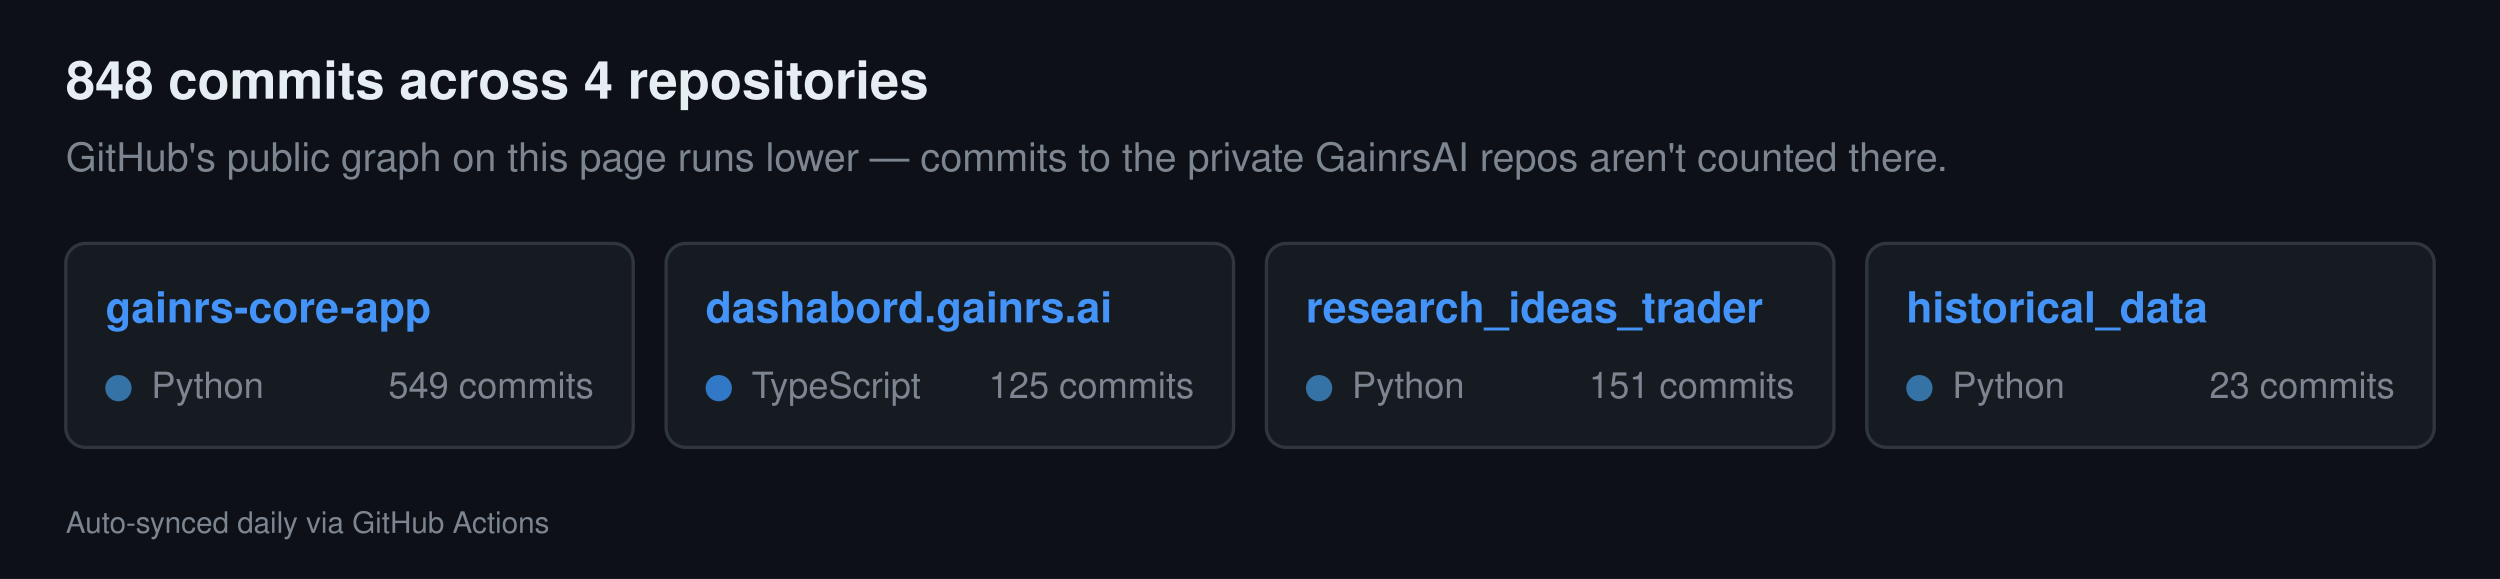
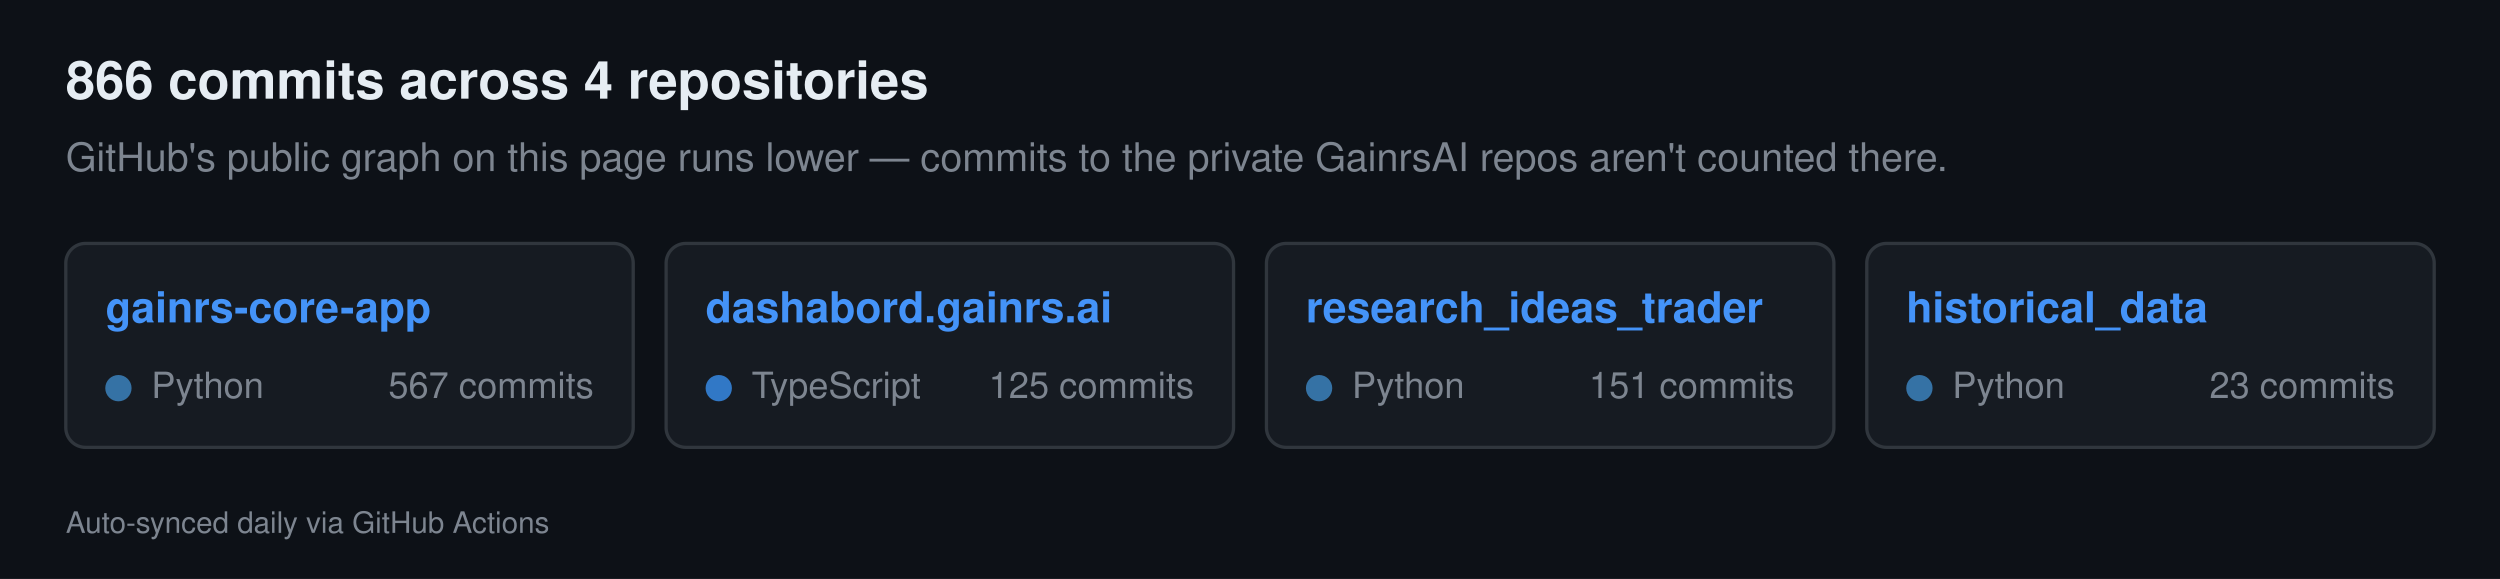
- <svg xmlns="http://www.w3.org/2000/svg" width="760" height="176" viewBox="0 0 760 176" font-family="-apple-system, BlinkMacSystemFont, 'Segoe UI', Helvetica, Arial, sans-serif" role="img" aria-label="848 commits across 4 repositories">
+ <svg xmlns="http://www.w3.org/2000/svg" width="760" height="176" viewBox="0 0 760 176" font-family="-apple-system, BlinkMacSystemFont, 'Segoe UI', Helvetica, Arial, sans-serif" role="img" aria-label="866 commits across 4 repositories">
  <rect width="760" height="176" fill="#0d1117" />
-   <text x="20" y="30" font-size="16" font-weight="600" fill="#e6edf3">848 commits across 4 repositories</text>
+   <text x="20" y="30" font-size="16" font-weight="600" fill="#e6edf3">866 commits across 4 repositories</text>
  <text x="20" y="52" font-size="12" fill="#7d8590">GitHub's public graph on this page runs lower — commits to the private GainrsAI repos aren't counted there.</text>
  <rect x="20.0" y="74" width="172.5" height="62" rx="6" fill="#161b22" stroke="#30363d" />
  <text x="32.0" y="98" font-size="13" font-weight="600" fill="#4493f8">gainrs-core-app</text>
  <circle cx="36.0" cy="118" r="4" fill="#3572A5" />
  <text x="46.0" y="121" font-size="11" fill="#7d8590">Python</text>
-   <text x="180.5" y="121" font-size="11" fill="#7d8590" text-anchor="end">549 commits</text>
+   <text x="180.5" y="121" font-size="11" fill="#7d8590" text-anchor="end">567 commits</text>
  <rect x="202.5" y="74" width="172.5" height="62" rx="6" fill="#161b22" stroke="#30363d" />
  <text x="214.5" y="98" font-size="13" font-weight="600" fill="#4493f8">dashabord.gainrs.ai</text>
  <circle cx="218.5" cy="118" r="4" fill="#3178c6" />
  <text x="228.5" y="121" font-size="11" fill="#7d8590">TypeScript</text>
  <text x="363.0" y="121" font-size="11" fill="#7d8590" text-anchor="end">125 commits</text>
  <rect x="385.0" y="74" width="172.5" height="62" rx="6" fill="#161b22" stroke="#30363d" />
  <text x="397.0" y="98" font-size="13" font-weight="600" fill="#4493f8">research_ideas_trader</text>
  <circle cx="401.0" cy="118" r="4" fill="#3572A5" />
  <text x="411.0" y="121" font-size="11" fill="#7d8590">Python</text>
  <text x="545.5" y="121" font-size="11" fill="#7d8590" text-anchor="end">151 commits</text>
  <rect x="567.5" y="74" width="172.5" height="62" rx="6" fill="#161b22" stroke="#30363d" />
  <text x="579.5" y="98" font-size="13" font-weight="600" fill="#4493f8">historical_data</text>
  <circle cx="583.5" cy="118" r="4" fill="#3572A5" />
  <text x="593.5" y="121" font-size="11" fill="#7d8590">Python</text>
  <text x="728.0" y="121" font-size="11" fill="#7d8590" text-anchor="end">23 commits</text>
  <text x="20" y="162" font-size="9" fill="#7d8590">Auto-synced daily via GitHub Actions</text>
</svg>
